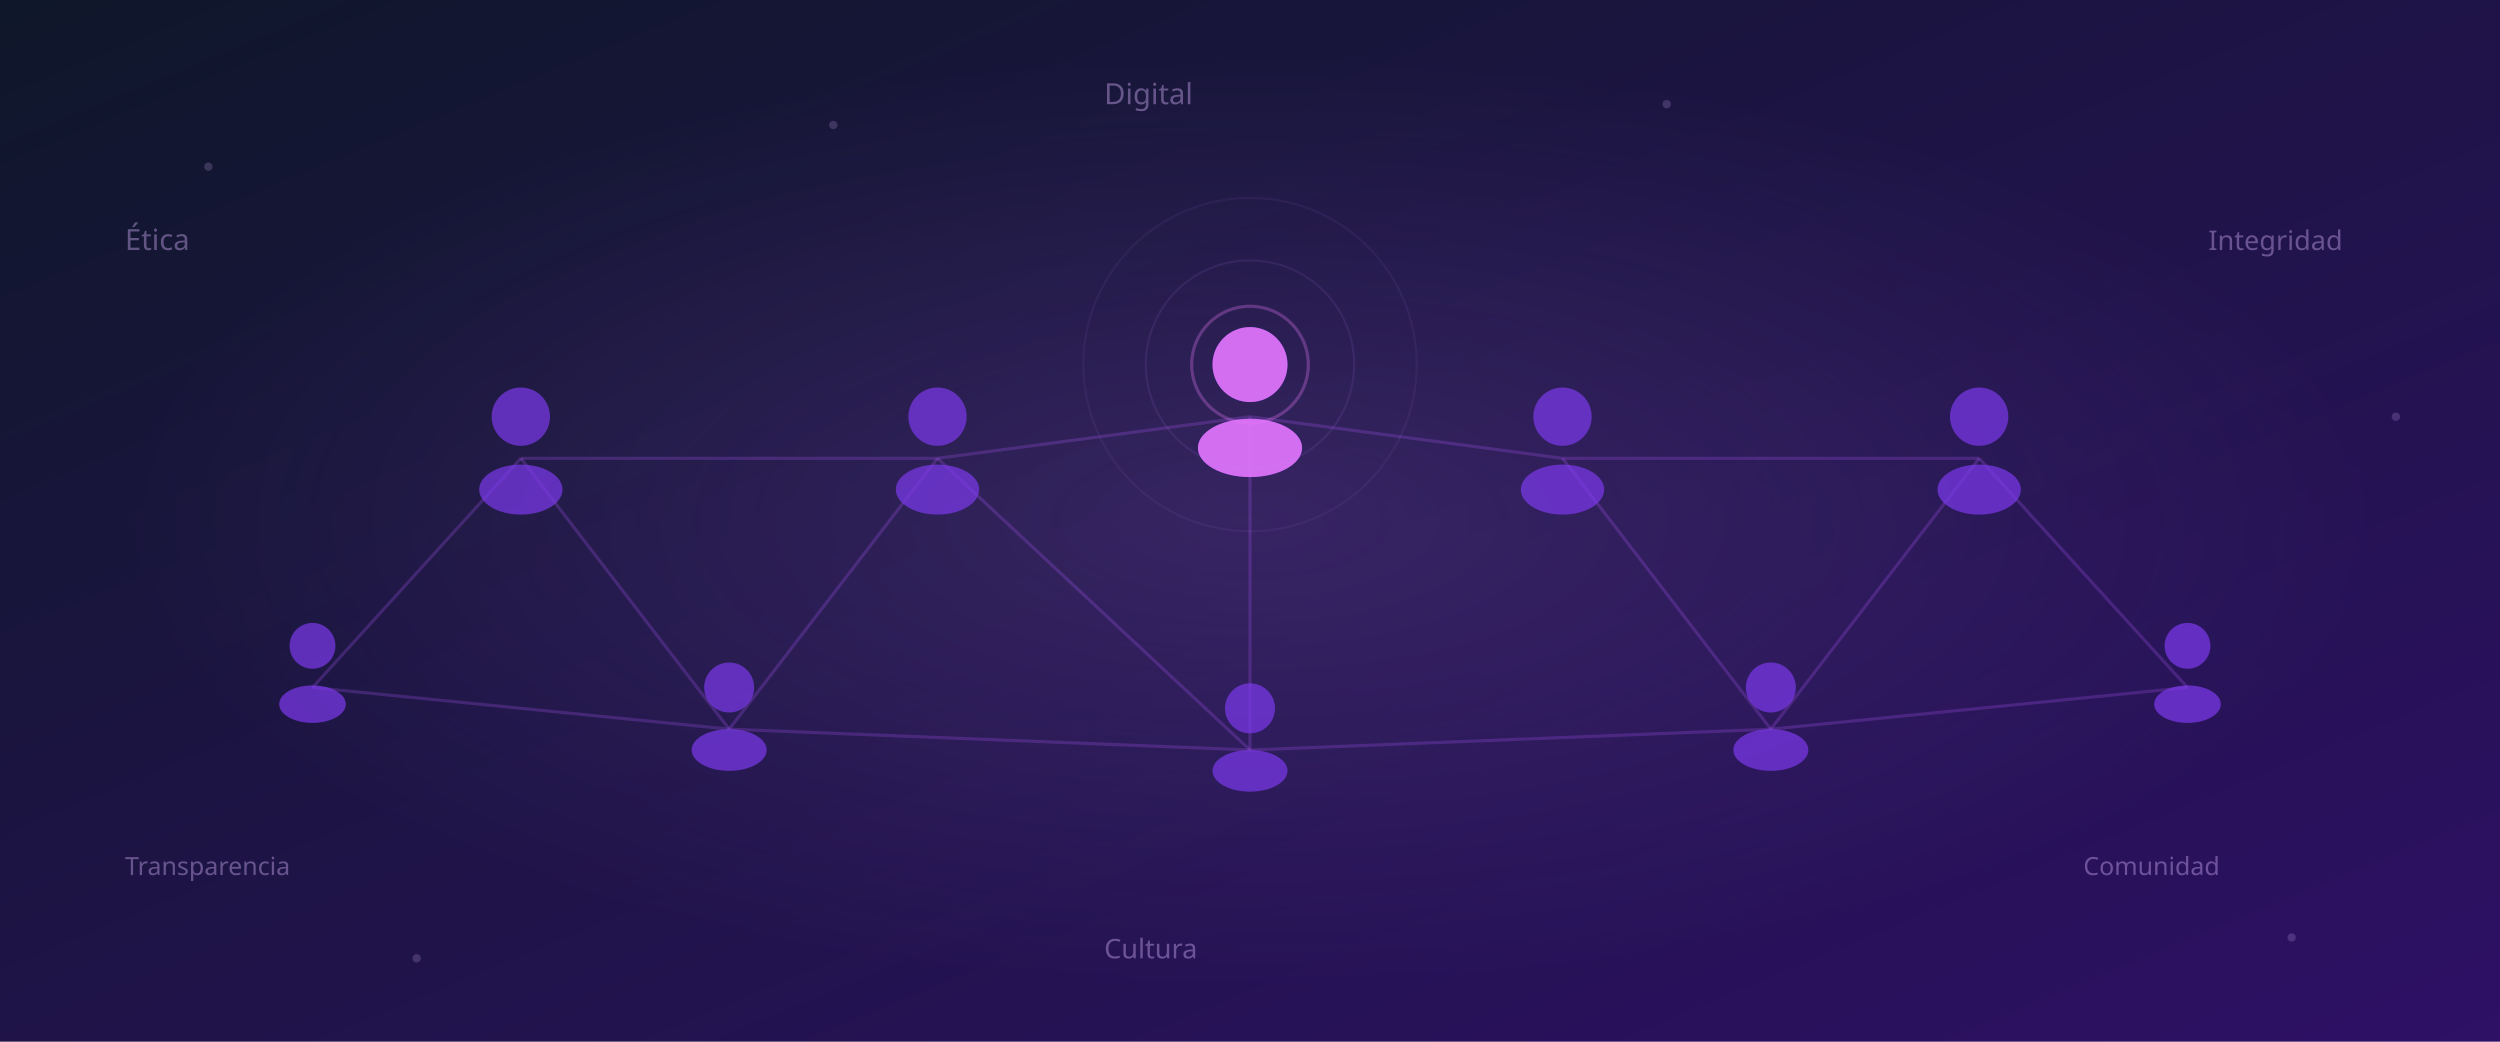
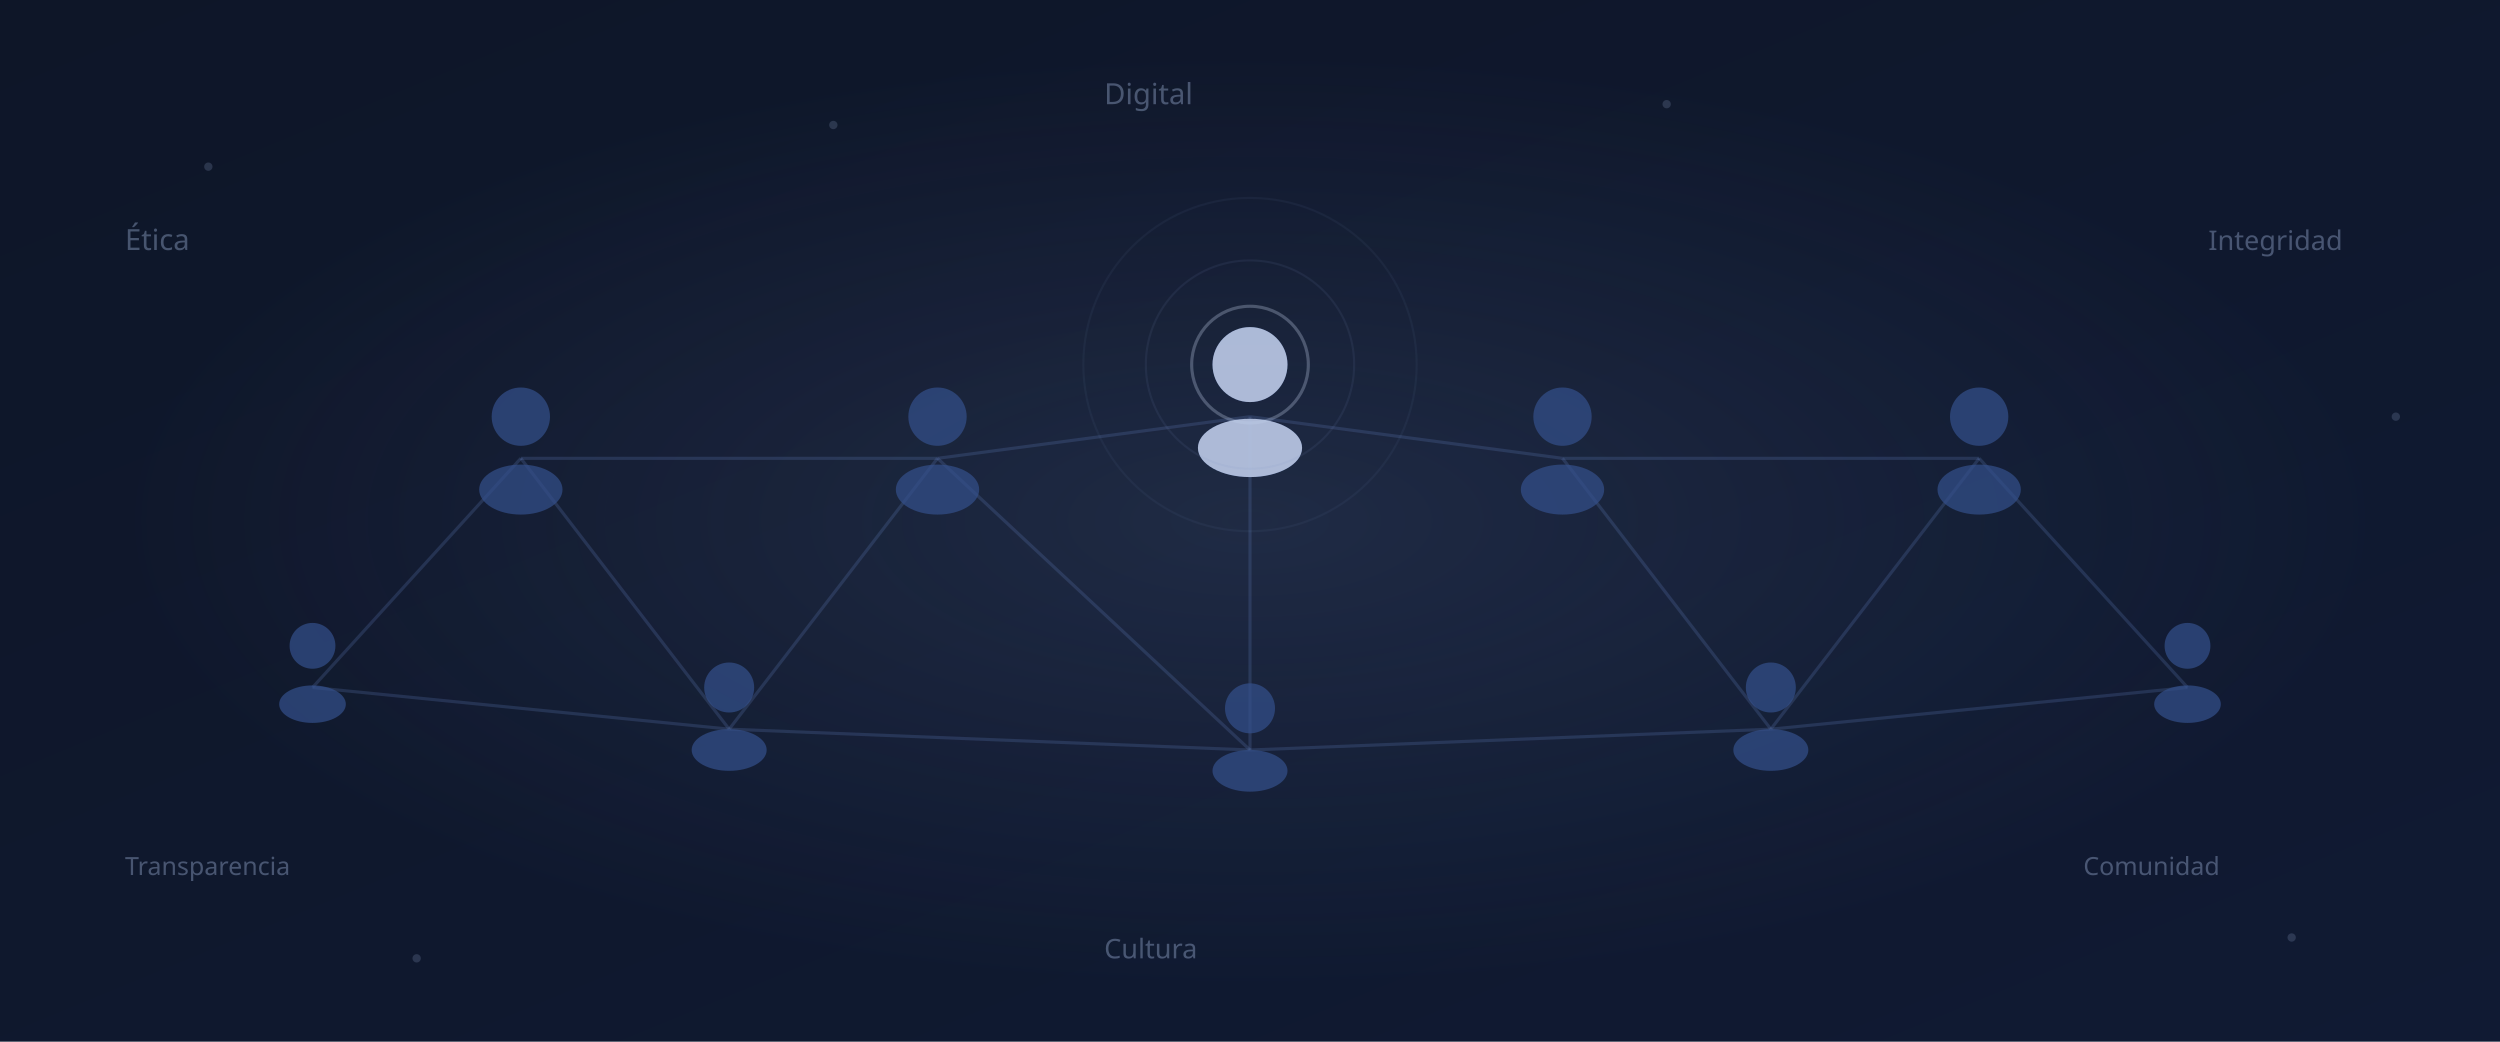
<svg xmlns="http://www.w3.org/2000/svg" viewBox="0 0 1200 500">
  <defs>
    <linearGradient id="bg" x1="0%" y1="0%" x2="100%" y2="100%">
-       <stop offset="0%" stop-color="#0f172a" />
-       <stop offset="100%" stop-color="#2e1065" />
+       <stop offset="0%" stop-color="#0e1628" />
+       <stop offset="100%" stop-color="#101a33" />
    </linearGradient>
    <radialGradient id="glow" cx="50%" cy="50%" r="45%">
-       <stop offset="0%" stop-color="#c084fc" stop-opacity="0.15" />
-       <stop offset="100%" stop-color="#c084fc" stop-opacity="0" />
+       <stop offset="0%" stop-color="#7b93c5" stop-opacity="0.15" />
+       <stop offset="100%" stop-color="#7b93c5" stop-opacity="0" />
    </radialGradient>
  </defs>
  <rect width="1200" height="500" fill="url(#bg)" />
  <rect width="1200" height="500" fill="url(#glow)" />
-   <g stroke="#a855f7" stroke-opacity="0.25" stroke-width="1.5" fill="none">
+   <g stroke="#5c7ab4" stroke-opacity="0.25" stroke-width="1.5" fill="none">
    <line x1="250" y1="220" x2="450" y2="220" />
    <line x1="450" y1="220" x2="600" y2="200" />
    <line x1="600" y1="200" x2="750" y2="220" />
    <line x1="750" y1="220" x2="950" y2="220" />
    <line x1="250" y1="220" x2="350" y2="350" />
    <line x1="450" y1="220" x2="350" y2="350" />
    <line x1="450" y1="220" x2="600" y2="360" />
    <line x1="600" y1="200" x2="600" y2="360" />
    <line x1="750" y1="220" x2="850" y2="350" />
    <line x1="950" y1="220" x2="850" y2="350" />
    <line x1="350" y1="350" x2="600" y2="360" />
    <line x1="600" y1="360" x2="850" y2="350" />
    <line x1="250" y1="220" x2="150" y2="330" />
    <line x1="950" y1="220" x2="1050" y2="330" />
    <line x1="150" y1="330" x2="350" y2="350" />
    <line x1="1050" y1="330" x2="850" y2="350" />
  </g>
-   <g fill="#7c3aed" fill-opacity="0.7">
+   <g fill="#34508c" fill-opacity="0.7">
    <circle cx="250" cy="200" r="14" />
    <ellipse cx="250" cy="235" rx="20" ry="12" />
    <circle cx="450" cy="200" r="14" />
    <ellipse cx="450" cy="235" rx="20" ry="12" />
    <circle cx="600" cy="175" r="18" />
    <ellipse cx="600" cy="215" rx="25" ry="14" />
    <circle cx="750" cy="200" r="14" />
    <ellipse cx="750" cy="235" rx="20" ry="12" />
    <circle cx="950" cy="200" r="14" />
    <ellipse cx="950" cy="235" rx="20" ry="12" />
    <circle cx="350" cy="330" r="12" />
    <ellipse cx="350" cy="360" rx="18" ry="10" />
    <circle cx="600" cy="340" r="12" />
    <ellipse cx="600" cy="370" rx="18" ry="10" />
    <circle cx="850" cy="330" r="12" />
    <ellipse cx="850" cy="360" rx="18" ry="10" />
    <circle cx="150" cy="310" r="11" />
    <ellipse cx="150" cy="338" rx="16" ry="9" />
    <circle cx="1050" cy="310" r="11" />
    <ellipse cx="1050" cy="338" rx="16" ry="9" />
  </g>
-   <g fill="#e879f9" fill-opacity="0.85">
+   <g fill="#c3cfe9" fill-opacity="0.85">
    <circle cx="600" cy="175" r="18" />
    <ellipse cx="600" cy="215" rx="25" ry="14" />
  </g>
-   <circle cx="600" cy="175" r="28" fill="none" stroke="#e879f9" stroke-opacity="0.3" stroke-width="1.5" />
-   <g fill="#d8b4fe" font-family="sans-serif" fill-opacity="0.4">
+   <circle cx="600" cy="175" r="28" fill="none" stroke="#c3cfe9" stroke-opacity="0.3" stroke-width="1.5" />
+   <g fill="#9db2d8" font-family="sans-serif" fill-opacity="0.4">
    <text x="60" y="120" font-size="14">Ética</text>
    <text x="60" y="420" font-size="12">Transparencia</text>
    <text x="1060" y="120" font-size="13">Integridad</text>
    <text x="1000" y="420" font-size="12">Comunidad</text>
    <text x="530" y="460" font-size="13">Cultura</text>
    <text x="530" y="50" font-size="14">Digital</text>
  </g>
-   <circle cx="600" cy="175" r="50" fill="none" stroke="#c084fc" stroke-opacity="0.1" stroke-width="1" />
-   <circle cx="600" cy="175" r="80" fill="none" stroke="#c084fc" stroke-opacity="0.07" stroke-width="1" />
-   <g fill="#d8b4fe" fill-opacity="0.2">
+   <circle cx="600" cy="175" r="50" fill="none" stroke="#7b93c5" stroke-opacity="0.1" stroke-width="1" />
+   <circle cx="600" cy="175" r="80" fill="none" stroke="#7b93c5" stroke-opacity="0.07" stroke-width="1" />
+   <g fill="#9db2d8" fill-opacity="0.2">
    <circle cx="100" cy="80" r="2" />
    <circle cx="400" cy="60" r="2" />
    <circle cx="800" cy="50" r="2" />
    <circle cx="1150" cy="200" r="2" />
    <circle cx="1100" cy="450" r="2" />
    <circle cx="200" cy="460" r="2" />
  </g>
</svg>
